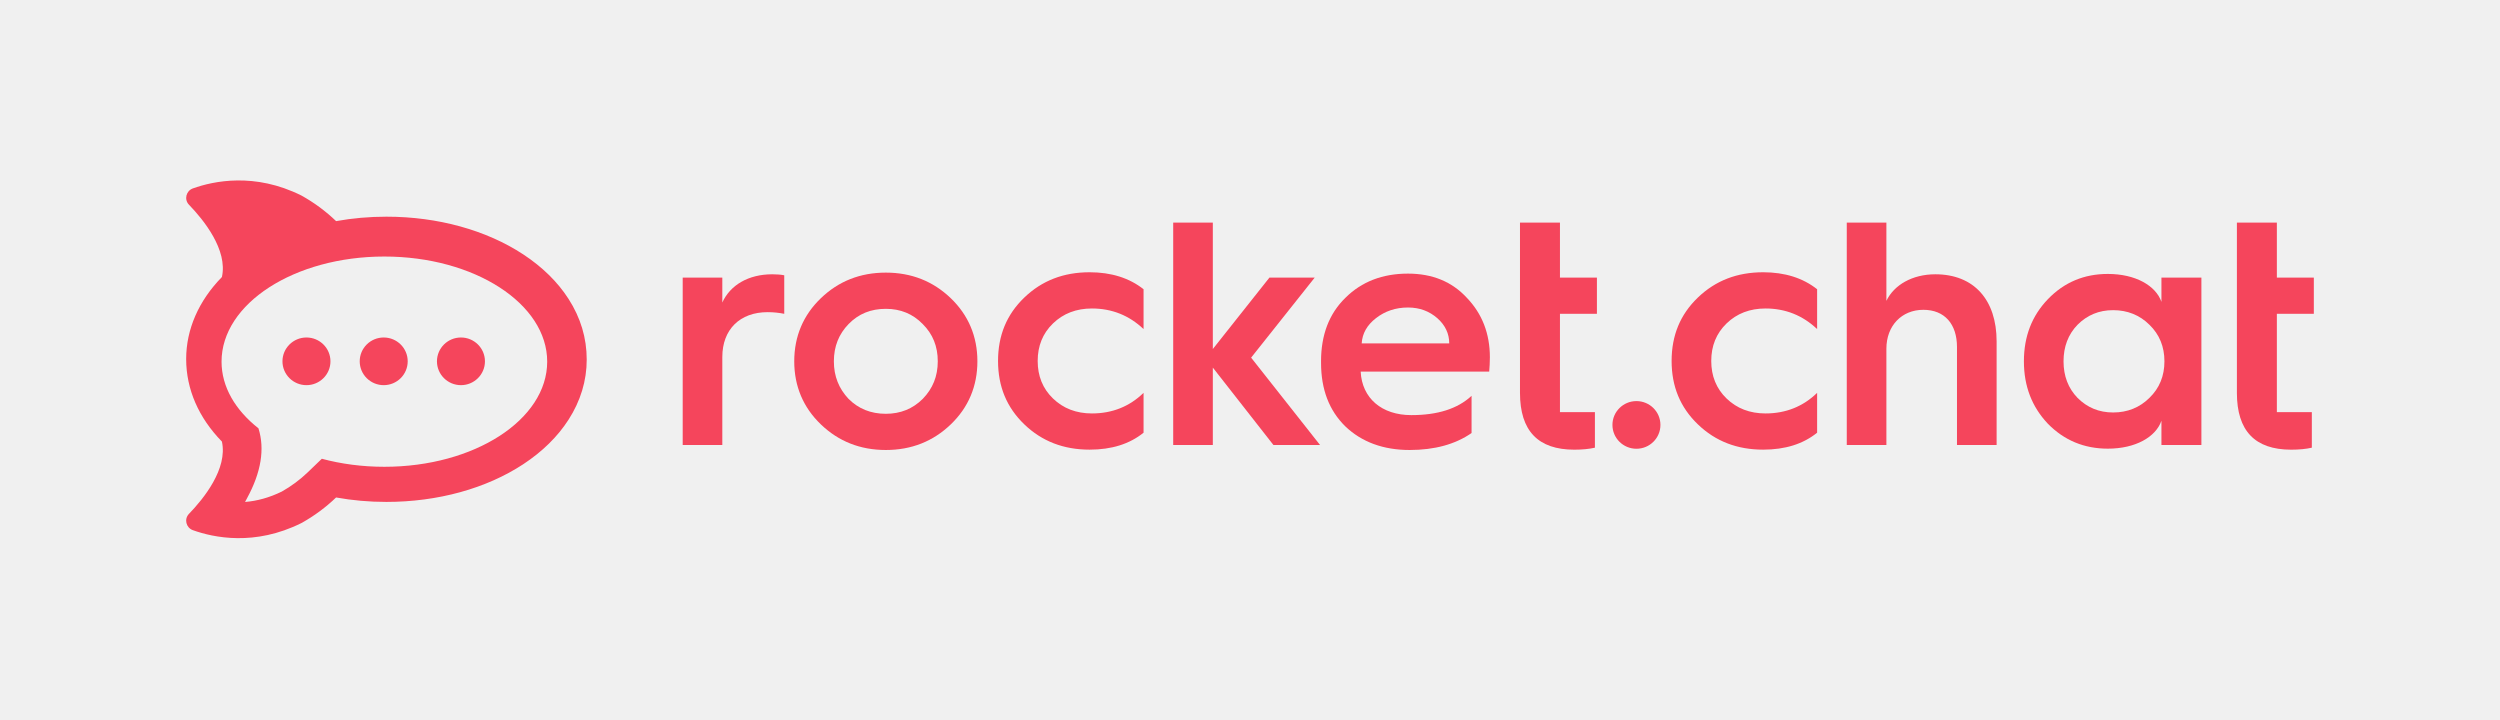
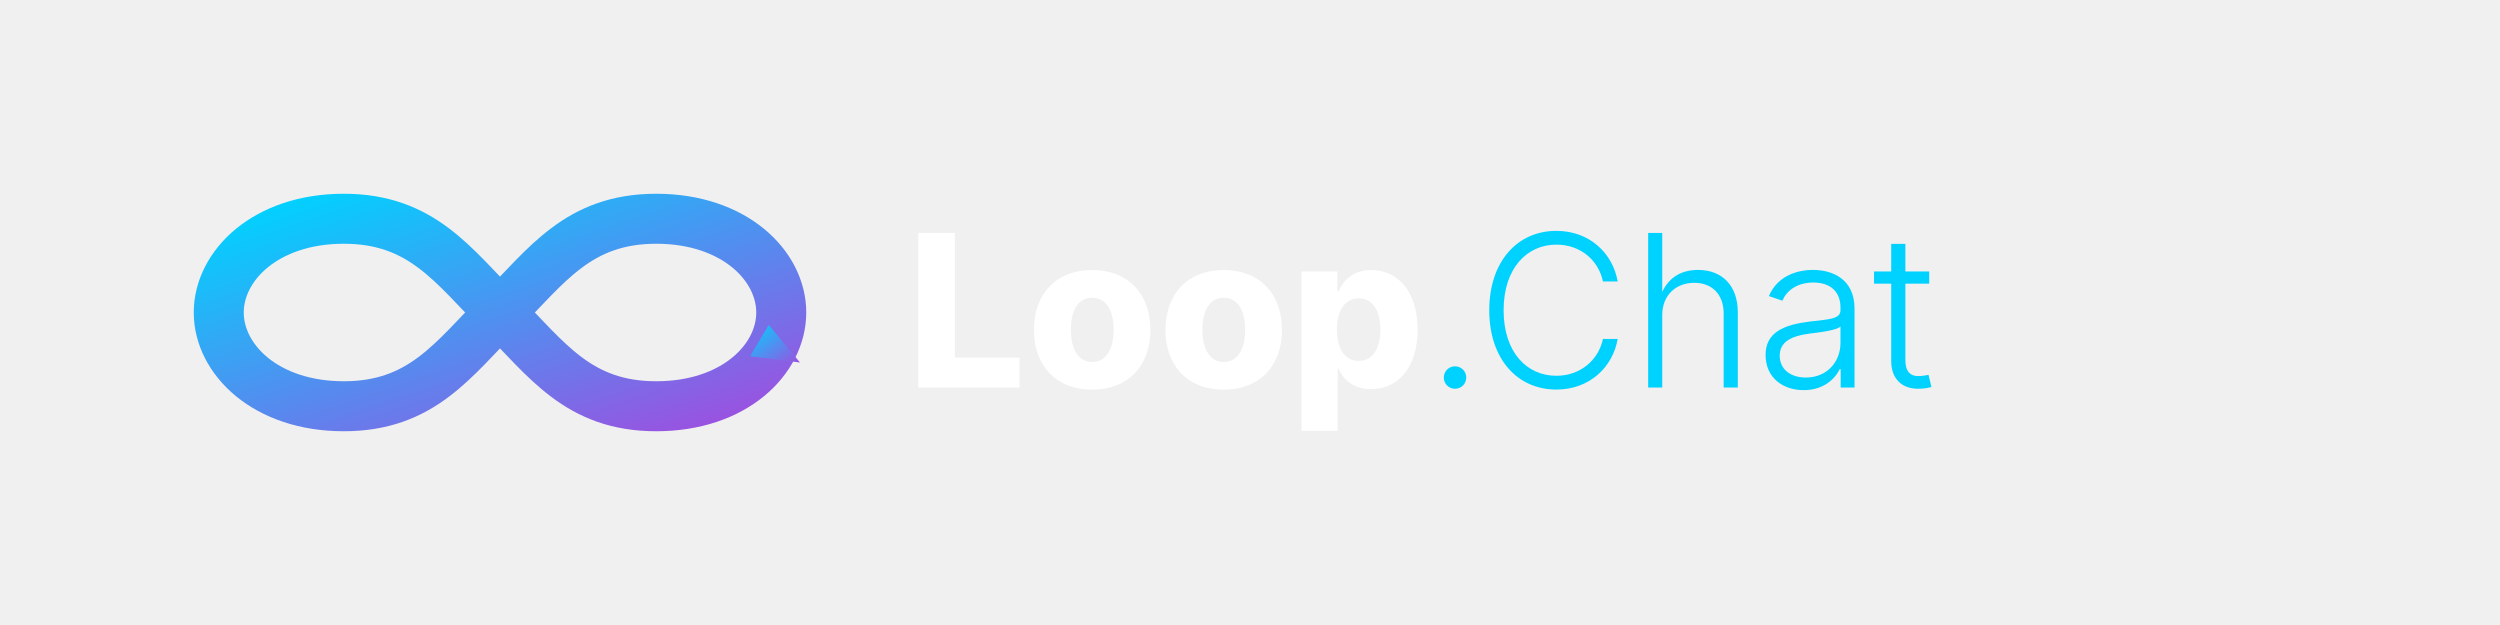
- <svg xmlns="http://www.w3.org/2000/svg" width="768" height="221" viewBox="0 0 768 221" fill="none">
-   <path d="M687.178 68.376H699.452V85.281H710.808V96.402H699.452V126.607H710.193V137.528C708.453 137.935 706.305 138.141 703.849 138.141C692.7 138.141 687.174 132.326 687.174 120.692V68.376H687.178Z" fill="#F5455C" />
-   <path d="M663.995 92.73V85.281H676.268V136.708H663.995V129.259C662.255 134.259 656.017 137.83 647.526 137.83C640.265 137.83 634.123 135.28 629.111 130.179C624.2 124.973 621.744 118.65 621.744 110.994C621.744 103.339 624.2 97.016 629.111 91.911C634.123 86.705 640.26 84.154 647.526 84.154C656.013 84.159 662.255 87.731 663.995 92.73ZM660.309 122.221C663.38 119.263 664.913 115.486 664.913 110.999C664.913 106.512 663.38 102.735 660.309 99.772C657.344 96.814 653.557 95.281 649.16 95.281C644.763 95.281 641.183 96.81 638.213 99.772C635.349 102.73 633.917 106.507 633.917 110.999C633.917 115.491 635.349 119.263 638.213 122.221C641.178 125.179 644.758 126.713 649.16 126.713C653.562 126.713 657.344 125.179 660.309 122.221Z" fill="#F5455C" />
-   <path d="M209.724 136.708V85.281H221.896V92.932C224.352 87.524 229.979 84.26 237.24 84.26C238.672 84.26 239.903 84.361 240.922 84.567V96.402C239.388 96.096 237.649 95.894 235.808 95.894C227.317 95.894 221.896 101.201 221.896 109.671V136.713H209.724V136.708Z" fill="#F5455C" />
-   <path d="M243.992 110.995C243.992 103.339 246.755 96.81 252.176 91.604C257.597 86.398 264.248 83.747 272.124 83.747C280 83.747 286.651 86.398 292.072 91.604C297.493 96.81 300.256 103.339 300.256 110.995C300.256 118.645 297.493 125.179 292.072 130.38C286.651 135.586 280 138.237 272.124 138.237C264.248 138.237 257.597 135.586 252.176 130.38C246.755 125.179 243.992 118.645 243.992 110.995ZM283.479 122.524C286.55 119.36 288.083 115.582 288.083 110.995C288.083 106.402 286.55 102.625 283.479 99.566C280.409 96.402 276.627 94.873 272.124 94.873C267.52 94.873 263.738 96.402 260.667 99.566C257.702 102.629 256.165 106.402 256.165 110.995C256.165 115.587 257.698 119.36 260.667 122.524C263.738 125.587 267.52 127.116 272.124 127.116C276.627 127.116 280.409 125.587 283.479 122.524Z" fill="#F5455C" />
-   <path d="M351.3 88.852V101.095C346.903 96.91 341.583 94.768 335.446 94.768C330.641 94.768 326.647 96.297 323.48 99.36C320.309 102.423 318.776 106.301 318.776 110.889C318.776 115.481 320.309 119.359 323.48 122.418C326.652 125.481 330.641 127.01 335.446 127.01C341.689 127.01 347.004 124.868 351.3 120.683V132.926C347.004 136.397 341.482 138.132 334.73 138.132C326.753 138.132 320.102 135.582 314.682 130.376C309.261 125.17 306.599 118.741 306.599 110.884C306.599 103.027 309.256 96.599 314.682 91.393C320.102 86.187 326.753 83.637 334.73 83.637C341.377 83.646 346.903 85.381 351.3 88.852Z" fill="#F5455C" />
-   <path d="M360.407 136.708V68.376H372.58V107.217L389.971 85.276H403.883L384.344 109.868L405.517 136.703H391.197L372.58 112.927V136.703H360.407V136.708Z" fill="#F5455C" />
-   <path d="M405.824 110.994C405.824 102.931 408.28 96.402 413.292 91.503C418.304 86.503 424.749 84.054 432.524 84.054C439.992 84.054 446.028 86.503 450.631 91.503C455.336 96.402 457.691 102.524 457.691 109.767C457.691 111.297 457.59 112.83 457.484 114.154H417.997C418.405 122.317 424.441 127.523 433.548 127.523C441.63 127.523 447.767 125.586 452.063 121.603V133.031C447.051 136.502 440.708 138.237 433.038 138.237C424.955 138.237 418.309 135.788 413.297 130.994C408.284 126.095 405.829 119.566 405.829 111.503V110.994H405.824ZM445.206 105.486C445.206 102.528 443.98 99.873 441.525 97.73C439.069 95.587 436.104 94.466 432.524 94.466C428.737 94.466 425.465 95.587 422.706 97.73C419.943 99.873 418.511 102.423 418.309 105.486H445.206Z" fill="#F5455C" />
-   <path d="M466.944 68.376H479.218V85.281H490.573V96.402H479.218V126.607H489.958V137.528C488.218 137.935 486.07 138.141 483.615 138.141C472.466 138.141 466.939 132.326 466.939 120.692V68.376H466.944Z" fill="#F5455C" />
-   <path d="M502.713 123.215C498.642 123.215 495.342 126.493 495.342 130.536C495.342 134.579 498.642 137.857 502.713 137.857C506.785 137.857 510.085 134.579 510.085 130.536C510.085 126.493 506.785 123.215 502.713 123.215Z" fill="#F5455C" />
-   <path d="M558.22 88.852V101.095C553.823 96.91 548.503 94.768 542.366 94.768C537.561 94.768 533.567 96.297 530.4 99.36C527.229 102.423 525.696 106.301 525.696 110.889C525.696 115.481 527.229 119.359 530.4 122.418C533.572 125.481 537.561 127.01 542.366 127.01C548.604 127.01 553.924 124.868 558.22 120.683V132.926C553.924 136.397 548.402 138.132 541.65 138.132C533.673 138.132 527.022 135.582 521.601 130.376C516.181 125.17 513.519 118.741 513.519 110.884C513.519 103.027 516.176 96.599 521.601 91.393C527.022 86.187 533.673 83.637 541.65 83.637C548.297 83.646 553.823 85.381 558.22 88.852Z" fill="#F5455C" />
-   <path d="M567.326 136.708V68.376H579.499V92.423C581.853 87.524 587.476 84.26 594.535 84.26C606.4 84.26 613.359 92.117 613.359 104.873V136.708H601.186V106.603C601.186 99.561 597.399 95.175 590.854 95.175C584.203 95.175 579.499 100.074 579.499 107.112V136.703H567.326V136.708Z" fill="#F5455C" />
-   <path d="M174.643 91.805C171.307 86.618 166.629 82.025 160.75 78.152C149.39 70.68 134.463 66.564 118.72 66.564C113.46 66.564 108.277 67.021 103.247 67.928C100.126 64.92 96.477 62.214 92.612 60.075C78.273 52.919 65.632 55.589 59.248 57.882C57.15 58.638 56.503 61.298 58.054 62.896C62.557 67.548 70.007 76.742 68.175 85.102C61.051 92.382 57.191 101.155 57.191 110.289C57.191 119.598 61.051 128.37 68.171 135.646C70.002 144.006 62.553 153.205 58.05 157.857C56.503 159.455 57.145 162.11 59.243 162.866C65.628 165.164 78.264 167.834 92.607 160.677C96.472 158.539 100.121 155.833 103.242 152.825C108.273 153.731 113.455 154.189 118.715 154.189C134.463 154.189 149.39 150.078 160.745 142.605C166.625 138.732 171.302 134.144 174.639 128.952C178.357 123.174 180.239 116.951 180.239 110.468C180.243 103.801 178.357 97.588 174.643 91.805ZM118.077 143.397C111.27 143.397 104.78 142.518 98.864 140.93L94.54 145.092C92.19 147.353 89.436 149.4 86.562 151.012C82.757 152.875 78.998 153.896 75.28 154.203C75.492 153.823 75.684 153.438 75.891 153.054C80.224 145.087 81.394 137.926 79.397 131.575C72.311 126.003 68.06 118.87 68.06 111.1C68.06 93.266 90.455 78.807 118.077 78.807C145.699 78.807 168.098 93.266 168.098 111.1C168.094 128.943 145.699 143.397 118.077 143.397Z" fill="#F5455C" />
-   <path d="M94.145 103.678C90.074 103.678 86.773 106.956 86.773 110.999C86.773 115.042 90.074 118.32 94.145 118.32C98.216 118.32 101.516 115.042 101.516 110.999C101.516 106.956 98.216 103.678 94.145 103.678Z" fill="#F5455C" />
-   <path d="M117.875 103.678C113.804 103.678 110.504 106.956 110.504 110.999C110.504 115.042 113.804 118.32 117.875 118.32C121.947 118.32 125.247 115.042 125.247 110.999C125.247 106.956 121.947 103.678 117.875 103.678Z" fill="#F5455C" />
-   <path d="M141.605 103.678C137.534 103.678 134.233 106.956 134.233 110.999C134.233 115.042 137.534 118.32 141.605 118.32C145.676 118.32 148.976 115.042 148.976 110.999C148.976 106.956 145.672 103.678 141.605 103.678Z" fill="#F5455C" />
+ <svg xmlns="http://www.w3.org/2000/svg" width="400" height="100" viewBox="0 0 400 100">
+   <defs>
+     <linearGradient id="loopGradient" x1="0%" y1="0%" x2="100%" y2="100%">
+       <stop offset="0%" stop-color="#00D2FF" />
+       <stop offset="100%" stop-color="#9B51E0" />
+     </linearGradient>
+   </defs>
+   <path d="M55 35 C42.5 35, 35 42.5, 35 50 C35 57.5, 42.5 65, 55 65 C67.5 65, 72.5 57.5, 80 50 C87.5 42.5, 92.5 35, 105 35 C117.5 35, 125 42.5, 125 50 C125 57.5, 117.5 65, 105 65 C92.5 65, 87.5 57.5, 80 50 C72.5 42.5, 67.5 35, 55 35 Z" fill="none" stroke="url(#loopGradient)" stroke-width="8" stroke-linecap="round" stroke-linejoin="round" />
+   <path d="M123 52 L128 58 L120 57 Z" fill="url(#loopGradient)" />
+   <text x="145" y="62" font-family="'Inter', -apple-system, sans-serif" font-weight="800" font-size="34" fill="#FFFFFF">Loop<tspan font-weight="300" fill="#00D2FF">.Chat</tspan>
+   </text>
</svg>
